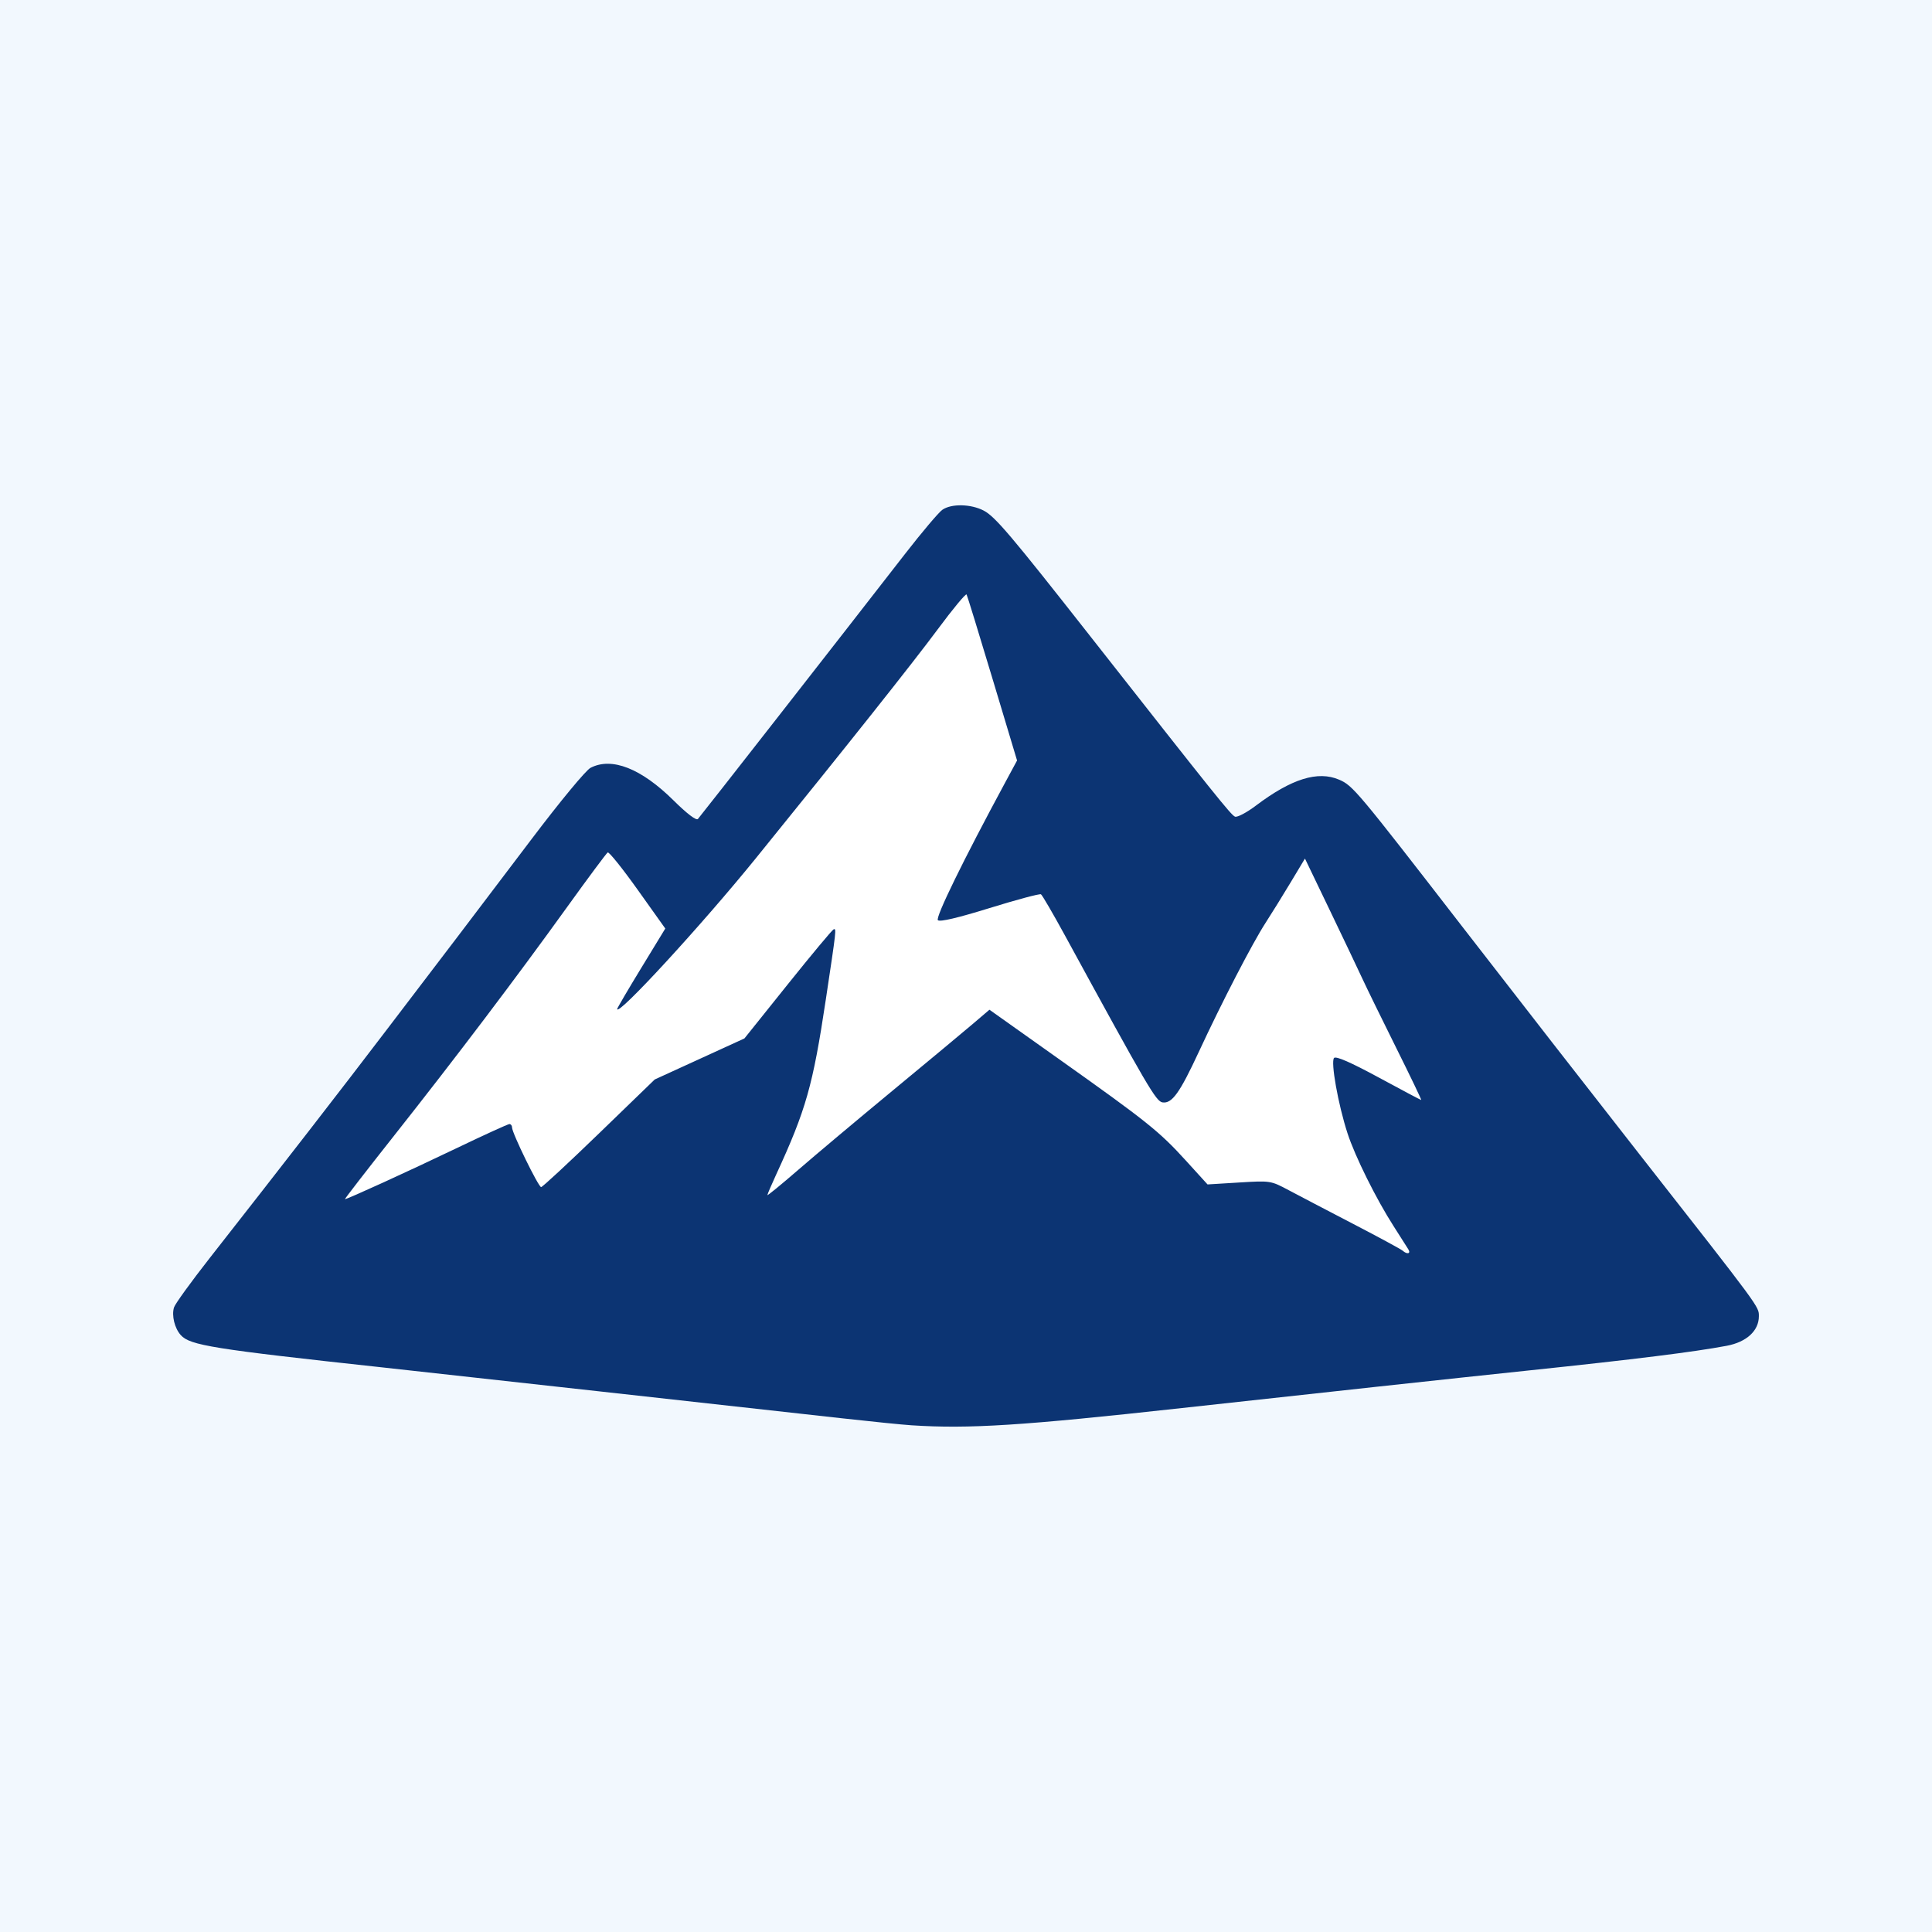
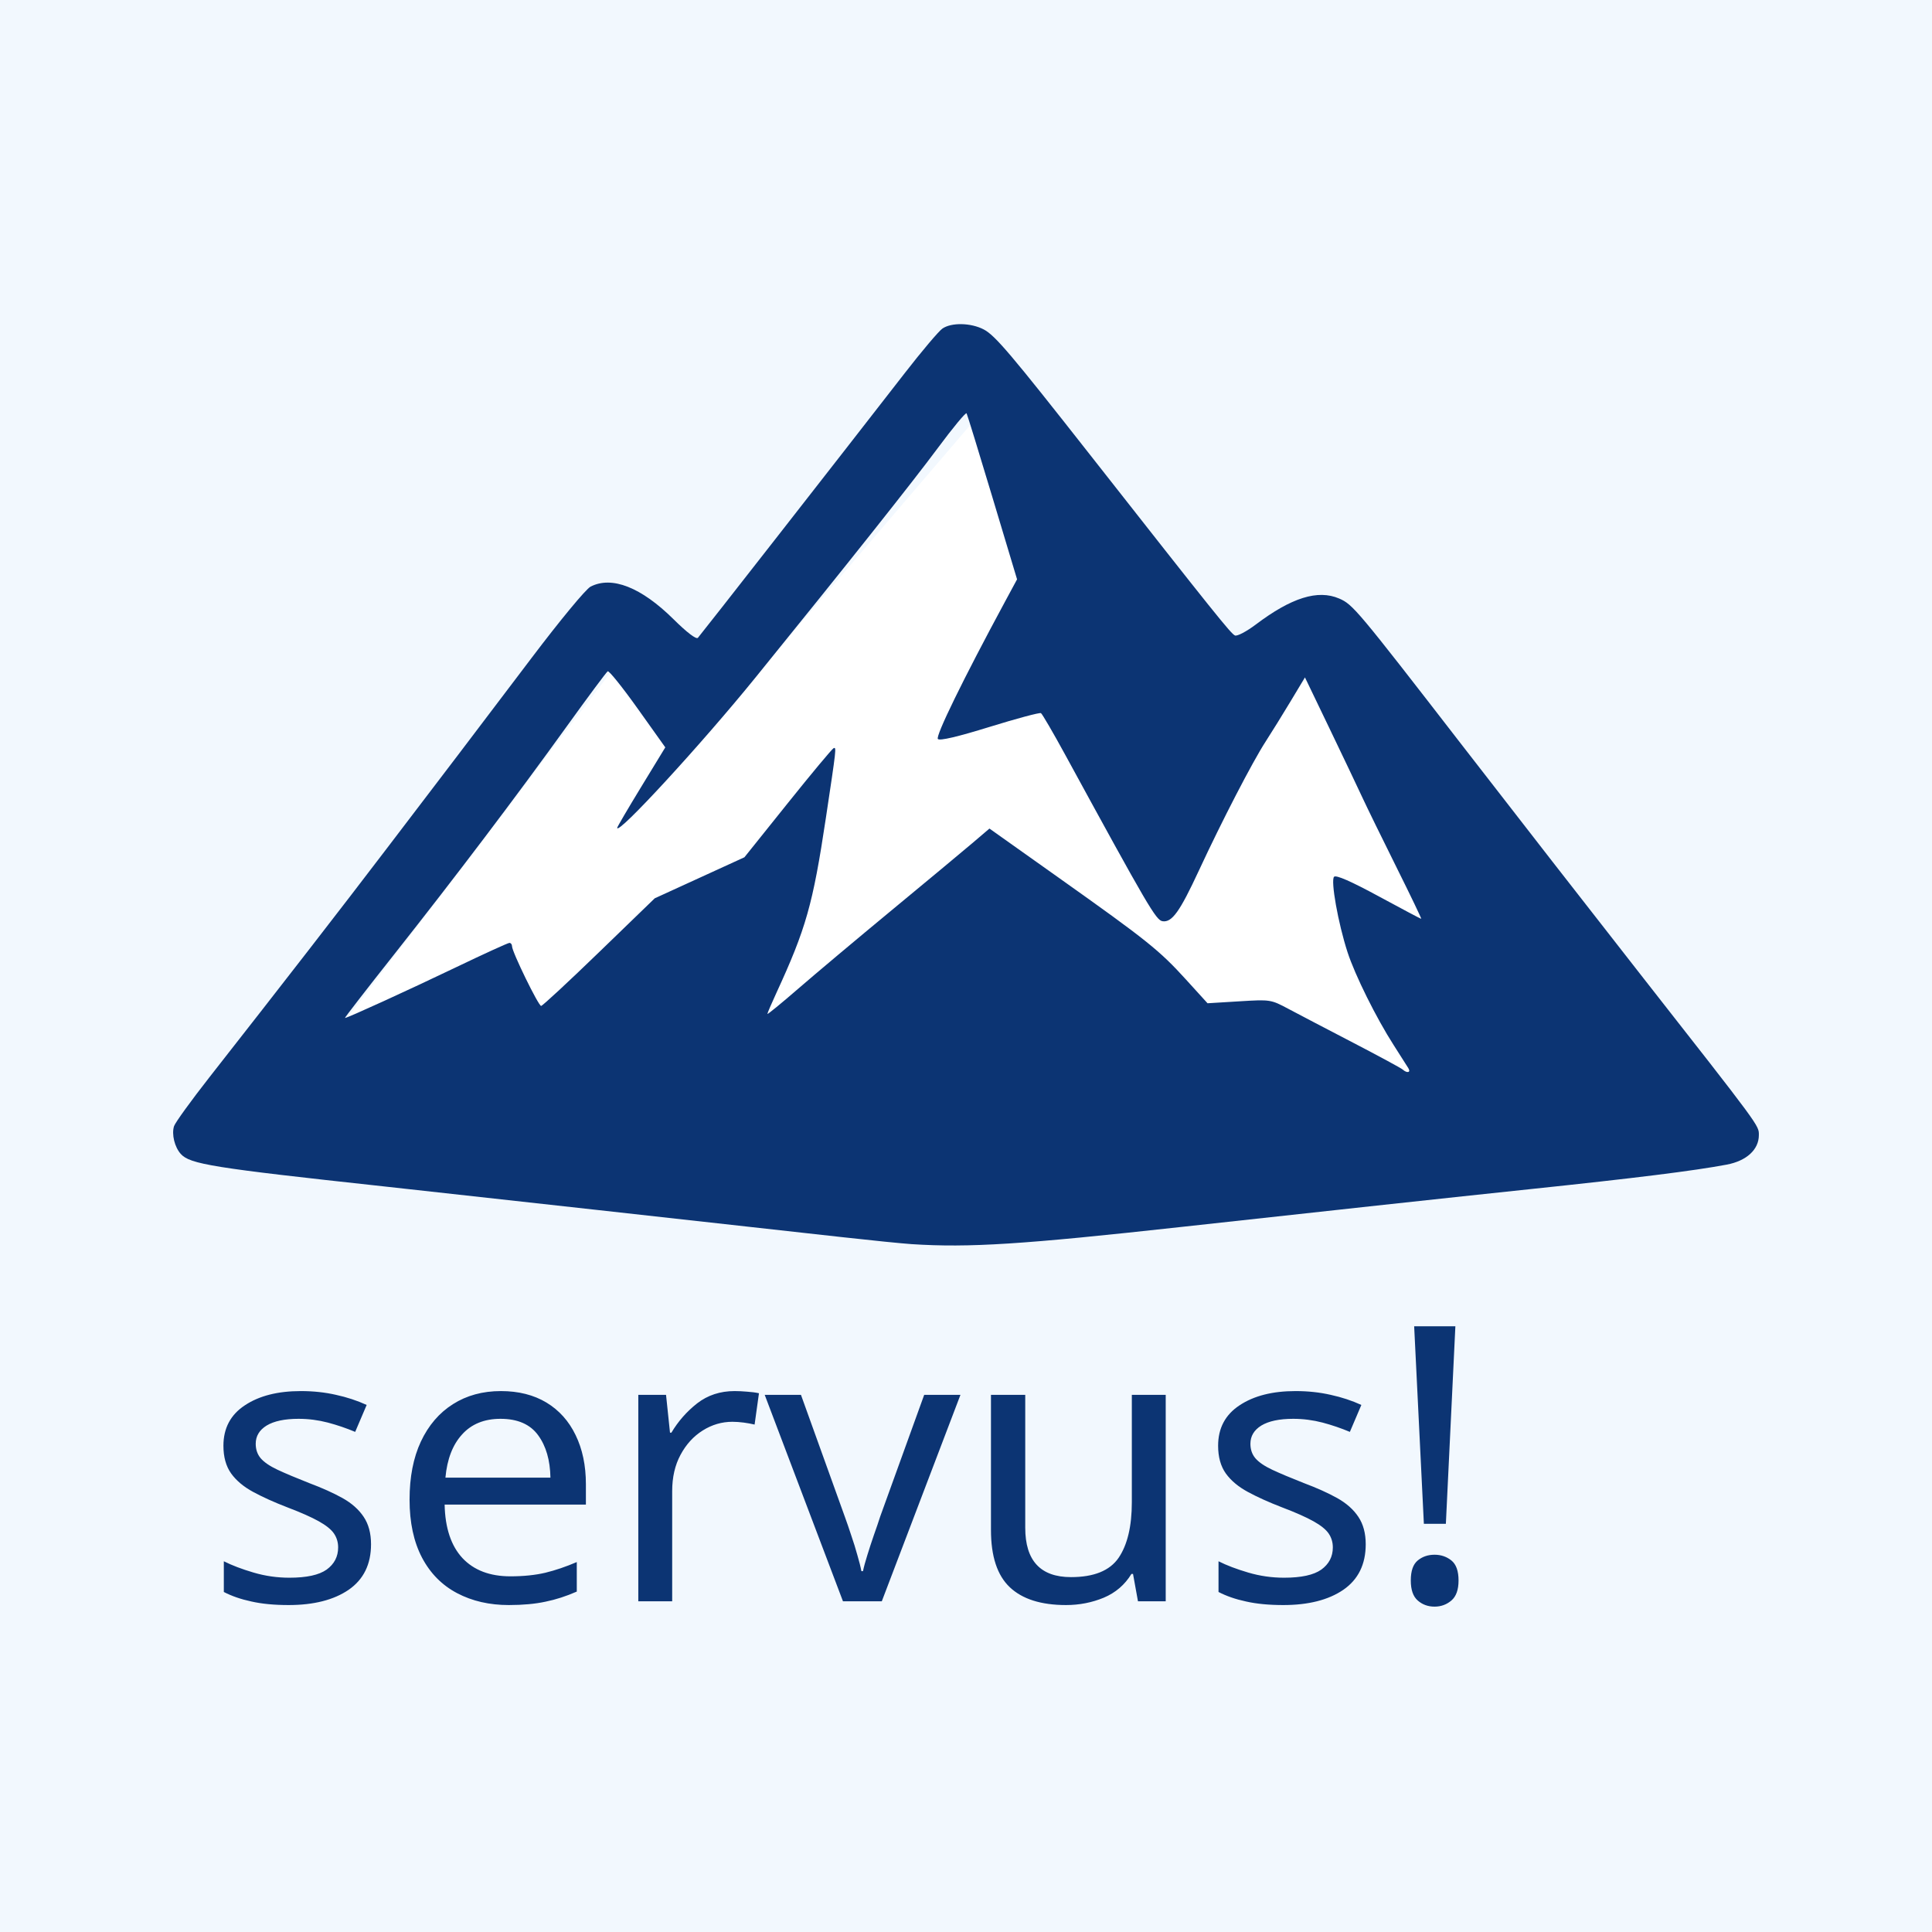
<svg xmlns="http://www.w3.org/2000/svg" width="152.365mm" height="152.365mm" viewBox="0 0 152.365 152.365" version="1.1" id="svg1" xml:space="preserve">
  <defs id="defs1" />
  <g id="layer1" transform="translate(-25.93451,-16.45844)">
    <rect style="fill:#f2f8fe;fill-opacity:1;stroke:none;stroke-width:0.2" id="rect1" width="152.365" height="152.365" x="25.935" y="16.458" />
-     <path style="fill:#ffffff;stroke:none;stroke-width:0.265px;stroke-linecap:butt;stroke-linejoin:miter;stroke-opacity:1" d="m 48.877,111.967 24.688,-32.418 6.733,6.234 22.194,-25.935 19.202,26.433 8.977,-4.738 17.207,30.673 -11.97,7.73 -77.554,-2.743 z" id="path2" />
-     <path style="fill:#0c3473;fill-opacity:1;stroke-width:0.896" d="m 97.829,128.863 c -0.717,-0.046 -3.169,-0.293 -5.45,-0.548 -5.904,-0.66 -33.564,-3.722 -36.251,-4.014 -13.413,-1.456 -15.209,-1.743 -15.937,-2.551 -0.487,-0.54 -0.733,-1.553 -0.532,-2.188 0.088,-0.277 1.347,-2.017 2.797,-3.867 5.88,-7.5 10.31,-13.214 13.95,-17.993 2.11,-2.77 4.649,-6.103 5.643,-7.406 0.994,-1.303 3.606,-4.749 5.805,-7.658 2.255,-2.982 4.284,-5.436 4.654,-5.627 1.673,-0.865 3.99,0.044 6.54,2.567 1.062,1.051 1.796,1.61 1.927,1.468 0.203,-0.218 11.232,-14.332 16.322,-20.888 1.335,-1.719 2.664,-3.292 2.954,-3.495 0.709,-0.497 2.258,-0.465 3.268,0.066 0.897,0.472 2.147,1.946 8.357,9.853 9.928,12.641 11.148,14.162 11.457,14.281 0.18,0.069 0.92,-0.322 1.645,-0.869 2.807,-2.119 4.885,-2.768 6.563,-2.048 1.082,0.464 1.411,0.857 9.66,11.52 4.083,5.278 10.415,13.413 14.071,18.078 9.548,12.182 9.373,11.944 9.373,12.719 0,1.146 -0.97,2.036 -2.541,2.331 -2.588,0.487 -7.201,1.062 -15.584,1.942 -5.615,0.589 -17.273,1.852 -27.366,2.965 -12.6,1.389 -16.788,1.656 -21.324,1.362 z m 39.18,-13.866 c -0.099,-0.163 -0.624,-0.989 -1.168,-1.836 -1.37,-2.133 -3.046,-5.51 -3.636,-7.325 -0.741,-2.279 -1.344,-5.662 -1.06,-5.945 0.158,-0.158 1.333,0.357 3.518,1.541 1.805,0.978 3.315,1.778 3.355,1.778 0.041,0 -0.842,-1.839 -1.961,-4.087 -1.119,-2.248 -2.331,-4.727 -2.693,-5.509 -0.362,-0.782 -1.526,-3.227 -2.587,-5.434 l -1.929,-4.012 -1.129,1.88 c -0.621,1.034 -1.509,2.466 -1.973,3.183 -1.041,1.607 -3.441,6.244 -5.271,10.188 -1.499,3.229 -2.112,4.085 -2.853,3.979 -0.519,-0.074 -1.122,-1.106 -7.698,-13.159 -0.942,-1.726 -1.795,-3.189 -1.895,-3.252 -0.1,-0.062 -1.918,0.424 -4.039,1.081 -2.532,0.784 -3.936,1.113 -4.09,0.96 -0.211,-0.211 1.994,-4.723 5.316,-10.875 l 0.928,-1.719 -1.939,-6.455 c -1.066,-3.55 -1.985,-6.537 -2.042,-6.637 -0.057,-0.1 -1.074,1.126 -2.26,2.725 -2.012,2.711 -7.09,9.105 -14.354,18.07 -4.283,5.286 -10.941,12.525 -10.941,11.896 0,-0.069 0.854,-1.525 1.897,-3.236 l 1.897,-3.111 -2.178,-3.057 c -1.198,-1.681 -2.261,-3.006 -2.363,-2.943 -0.102,0.063 -1.544,2.003 -3.205,4.311 -4.027,5.595 -8.776,11.869 -13.622,17.998 -2.19,2.769 -3.943,5.035 -3.896,5.035 0.19,0 5.014,-2.203 8.767,-4.004 2.201,-1.056 4.093,-1.92 4.206,-1.92 0.113,0 0.205,0.121 0.205,0.269 0,0.436 2.085,4.707 2.295,4.702 0.106,-0.003 2.165,-1.913 4.576,-4.246 l 4.383,-4.241 3.536,-1.618 3.536,-1.618 3.417,-4.265 c 1.879,-2.346 3.508,-4.299 3.619,-4.34 0.227,-0.084 0.222,-0.036 -0.614,5.521 -1.023,6.807 -1.563,8.71 -3.919,13.821 -0.38,0.824 -0.69,1.551 -0.69,1.616 0,0.065 1.093,-0.829 2.429,-1.987 1.336,-1.158 4.668,-3.956 7.404,-6.217 2.737,-2.261 5.584,-4.629 6.327,-5.262 l 1.351,-1.152 5.52,3.918 c 6.915,4.908 7.883,5.683 9.982,7.992 l 1.698,1.868 2.488,-0.152 c 2.472,-0.151 2.497,-0.148 3.909,0.604 0.782,0.416 3.074,1.615 5.094,2.664 2.02,1.049 3.774,1.999 3.898,2.11 0.342,0.307 0.656,0.241 0.453,-0.094 z" id="path1" />
+     <g id="g1" transform="translate(0,-14.2875)">
+       <path style="fill:#ffffff;stroke:none;stroke-width:0.265px;stroke-linecap:butt;stroke-linejoin:miter;stroke-opacity:1" d="m 52.617,111.967 24.688,-32.418 6.733,6.234 22.194,-25.935 19.202,26.433 8.977,-4.738 17.207,30.673 -11.97,7.73 -77.554,-2.743 z" id="path2" />
+       <path style="fill:#0c3473;fill-opacity:1;stroke-width:0.896" d="m 97.829,128.863 c -0.717,-0.046 -3.169,-0.293 -5.45,-0.548 -5.904,-0.66 -33.564,-3.722 -36.251,-4.014 -13.413,-1.456 -15.209,-1.743 -15.937,-2.551 -0.487,-0.54 -0.733,-1.553 -0.532,-2.188 0.088,-0.277 1.347,-2.017 2.797,-3.867 5.88,-7.5 10.31,-13.214 13.95,-17.993 2.11,-2.77 4.649,-6.103 5.643,-7.406 0.994,-1.303 3.606,-4.749 5.805,-7.658 2.255,-2.982 4.284,-5.436 4.654,-5.627 1.673,-0.865 3.99,0.044 6.54,2.567 1.062,1.051 1.796,1.61 1.927,1.468 0.203,-0.218 11.232,-14.332 16.322,-20.888 1.335,-1.719 2.664,-3.292 2.954,-3.495 0.709,-0.497 2.258,-0.465 3.268,0.066 0.897,0.472 2.147,1.946 8.357,9.853 9.928,12.641 11.148,14.162 11.457,14.281 0.18,0.069 0.92,-0.322 1.645,-0.869 2.807,-2.119 4.885,-2.768 6.563,-2.048 1.082,0.464 1.411,0.857 9.66,11.52 4.083,5.278 10.415,13.413 14.071,18.078 9.548,12.182 9.373,11.944 9.373,12.719 0,1.146 -0.97,2.036 -2.541,2.331 -2.588,0.487 -7.201,1.062 -15.584,1.942 -5.615,0.589 -17.273,1.852 -27.366,2.965 -12.6,1.389 -16.788,1.656 -21.324,1.362 z m 39.18,-13.866 c -0.099,-0.163 -0.624,-0.989 -1.168,-1.836 -1.37,-2.133 -3.046,-5.51 -3.636,-7.325 -0.741,-2.279 -1.344,-5.662 -1.06,-5.945 0.158,-0.158 1.333,0.357 3.518,1.541 1.805,0.978 3.315,1.778 3.355,1.778 0.041,0 -0.842,-1.839 -1.961,-4.087 -1.119,-2.248 -2.331,-4.727 -2.693,-5.509 -0.362,-0.782 -1.526,-3.227 -2.587,-5.434 l -1.929,-4.012 -1.129,1.88 c -0.621,1.034 -1.509,2.466 -1.973,3.183 -1.041,1.607 -3.441,6.244 -5.271,10.188 -1.499,3.229 -2.112,4.085 -2.853,3.979 -0.519,-0.074 -1.122,-1.106 -7.698,-13.159 -0.942,-1.726 -1.795,-3.189 -1.895,-3.252 -0.1,-0.062 -1.918,0.424 -4.039,1.081 -2.532,0.784 -3.936,1.113 -4.09,0.96 -0.211,-0.211 1.994,-4.723 5.316,-10.875 l 0.928,-1.719 -1.939,-6.455 c -1.066,-3.55 -1.985,-6.537 -2.042,-6.637 -0.057,-0.1 -1.074,1.126 -2.26,2.725 -2.012,2.711 -7.09,9.105 -14.354,18.07 -4.283,5.286 -10.941,12.525 -10.941,11.896 0,-0.069 0.854,-1.525 1.897,-3.236 l 1.897,-3.111 -2.178,-3.057 c -1.198,-1.681 -2.261,-3.006 -2.363,-2.943 -0.102,0.063 -1.544,2.003 -3.205,4.311 -4.027,5.595 -8.776,11.869 -13.622,17.998 -2.19,2.769 -3.943,5.035 -3.896,5.035 0.19,0 5.014,-2.203 8.767,-4.004 2.201,-1.056 4.093,-1.92 4.206,-1.92 0.113,0 0.205,0.121 0.205,0.269 0,0.436 2.085,4.707 2.295,4.702 0.106,-0.003 2.165,-1.913 4.576,-4.246 l 4.383,-4.241 3.536,-1.618 3.536,-1.618 3.417,-4.265 c 1.879,-2.346 3.508,-4.299 3.619,-4.34 0.227,-0.084 0.222,-0.036 -0.614,5.521 -1.023,6.807 -1.563,8.71 -3.919,13.821 -0.38,0.824 -0.69,1.551 -0.69,1.616 0,0.065 1.093,-0.829 2.429,-1.987 1.336,-1.158 4.668,-3.956 7.404,-6.217 2.737,-2.261 5.584,-4.629 6.327,-5.262 l 1.351,-1.152 5.52,3.918 c 6.915,4.908 7.883,5.683 9.982,7.992 l 1.698,1.868 2.488,-0.152 c 2.472,-0.151 2.497,-0.148 3.909,0.604 0.782,0.416 3.074,1.615 5.094,2.664 2.02,1.049 3.774,1.999 3.898,2.11 0.342,0.307 0.656,0.241 0.453,-0.094 z" id="path1" />
+     </g>
+     <text xml:space="preserve" style="font-style:normal;font-variant:normal;font-weight:normal;font-stretch:normal;font-size:30.382px;line-height:1.25;font-family:'Cascadia Code PL';-inkscape-font-specification:'Cascadia Code PL, Normal';font-variant-ligatures:normal;font-variant-caps:normal;font-variant-numeric:normal;font-variant-east-asian:normal;fill:#0c3473;fill-opacity:1;stroke:none;stroke-width:0.76" x="42.006" y="142.743" id="text1">
+       <tspan id="tspan1" style="font-style:normal;font-variant:normal;font-weight:normal;font-stretch:normal;font-size:30.382px;font-family:'Cascadia Code PL';-inkscape-font-specification:'Cascadia Code PL, Normal';font-variant-ligatures:normal;font-variant-caps:normal;font-variant-numeric:normal;font-variant-east-asian:normal;fill:#0c3473;fill-opacity:1;stroke-width:0.76" x="42.006" y="142.743">servus!</tspan>
+     </text>
  </g>
</svg>
